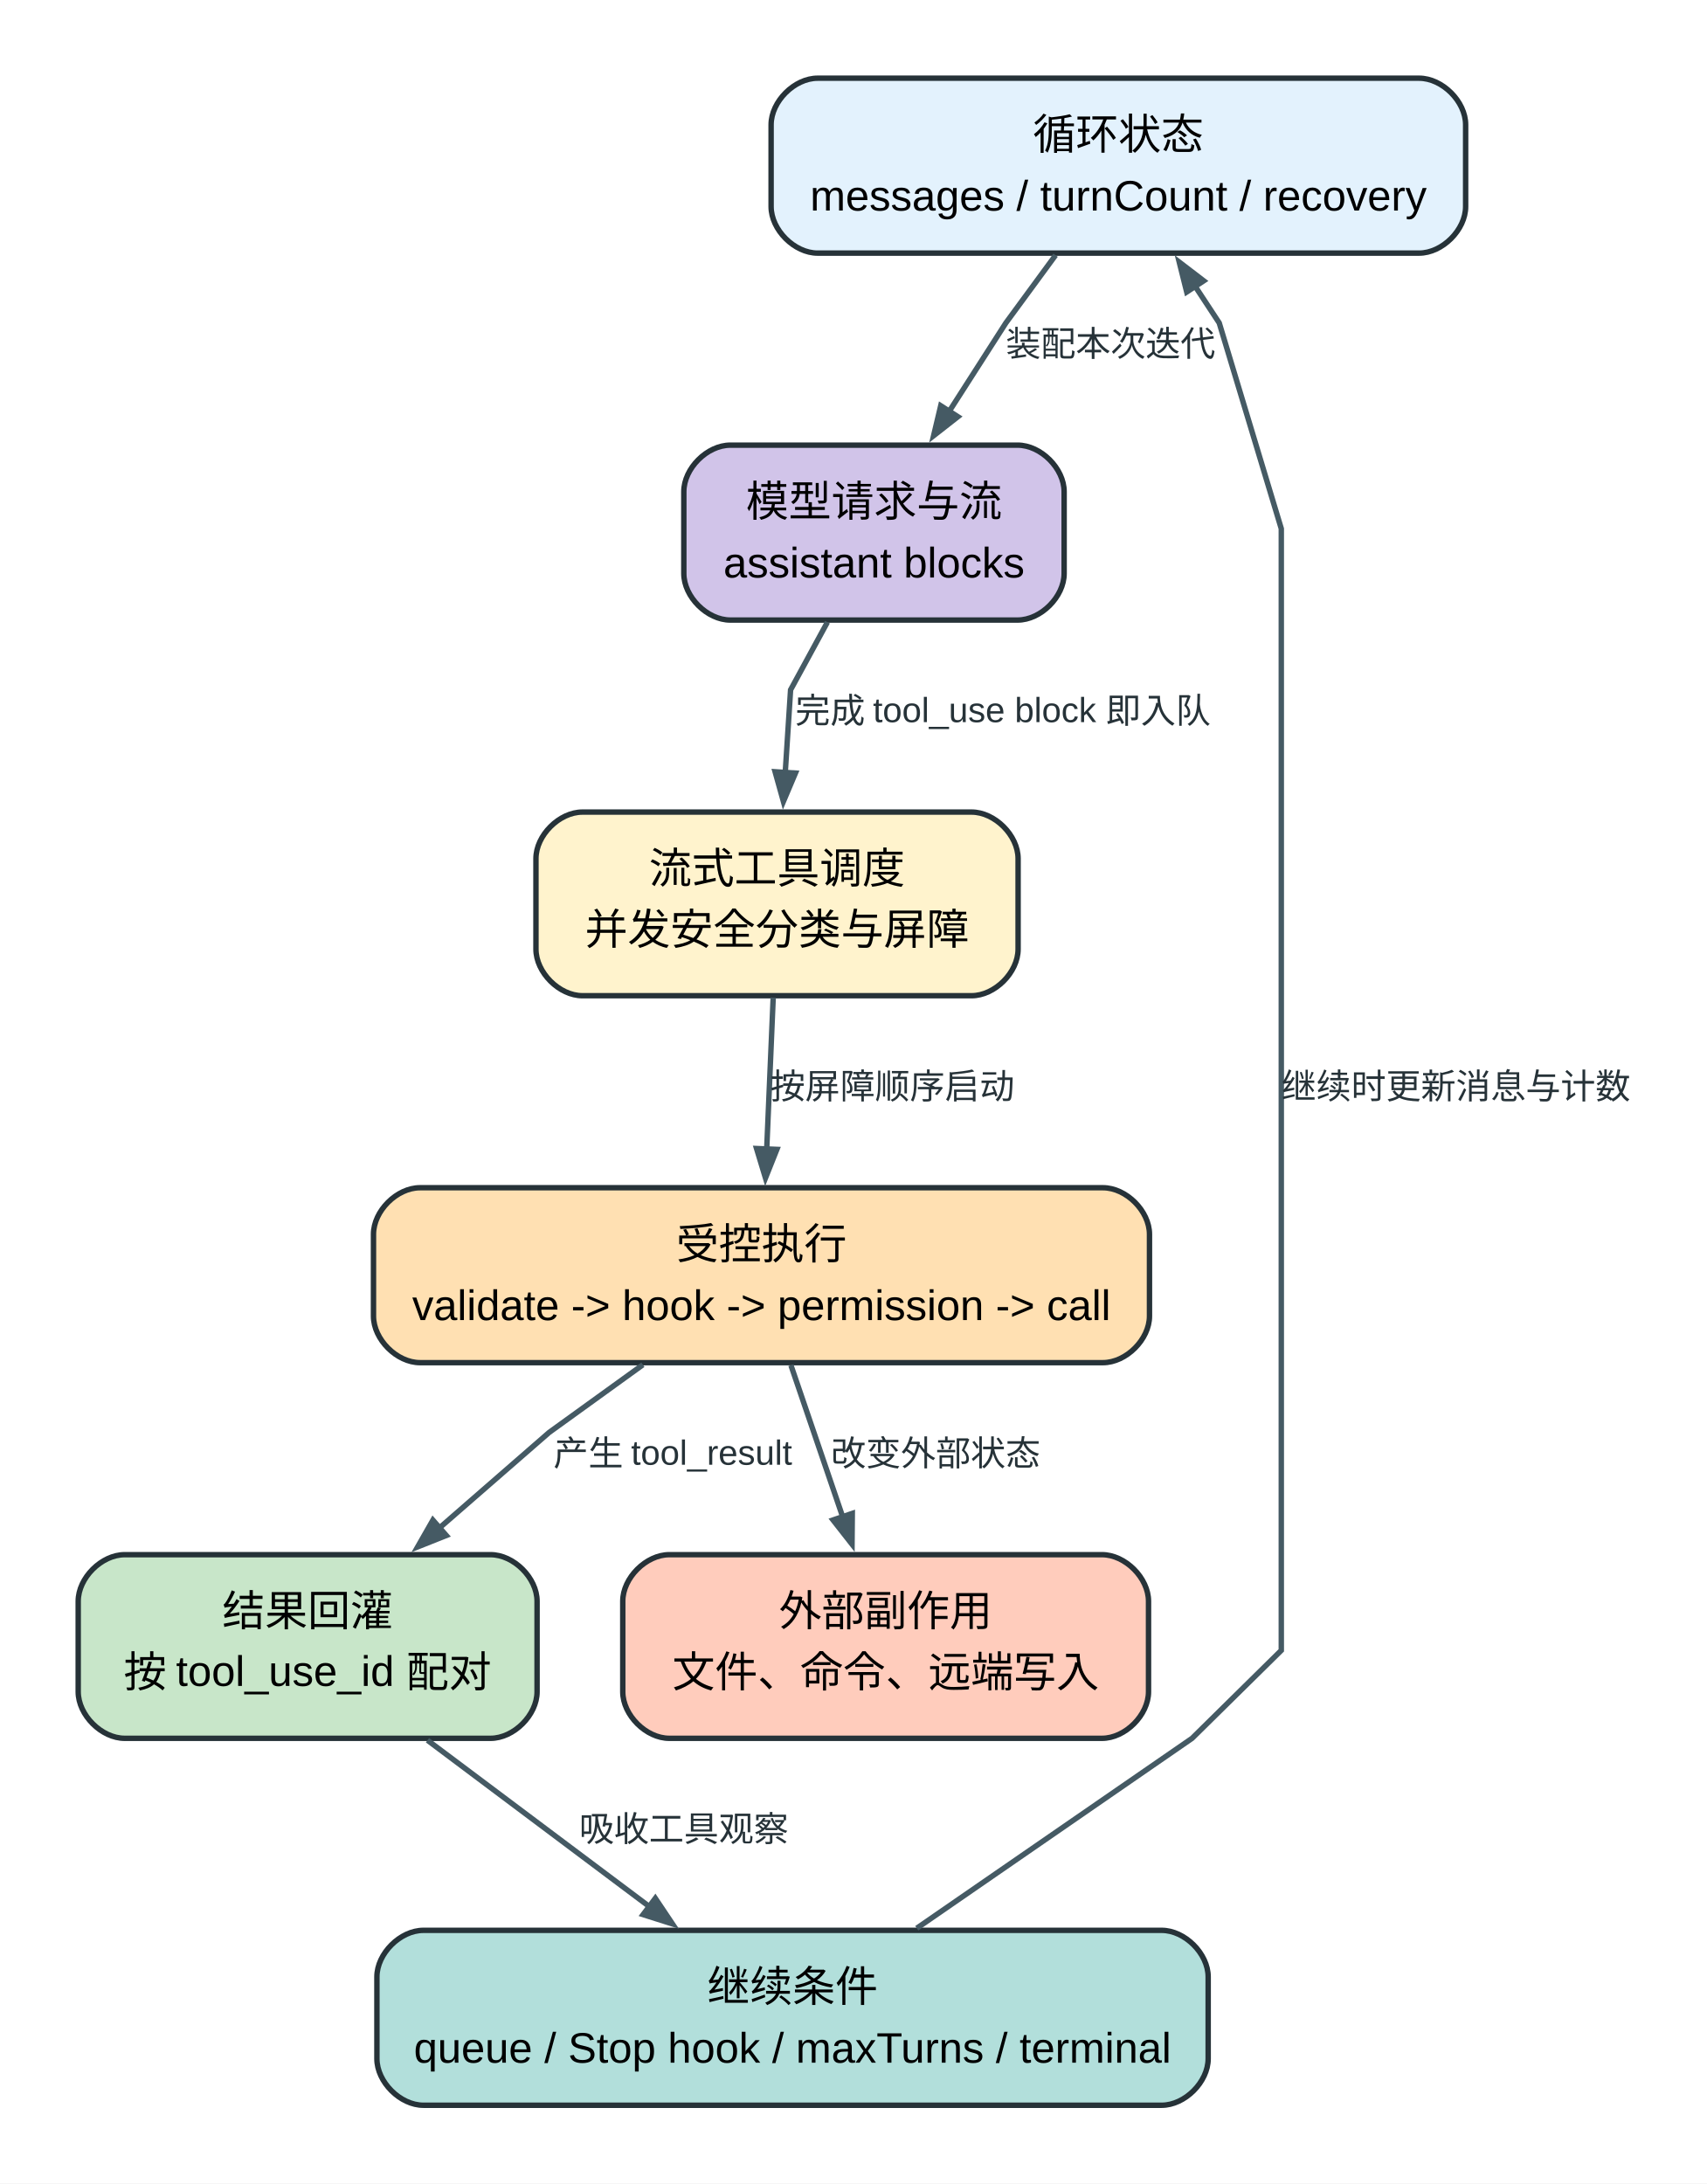
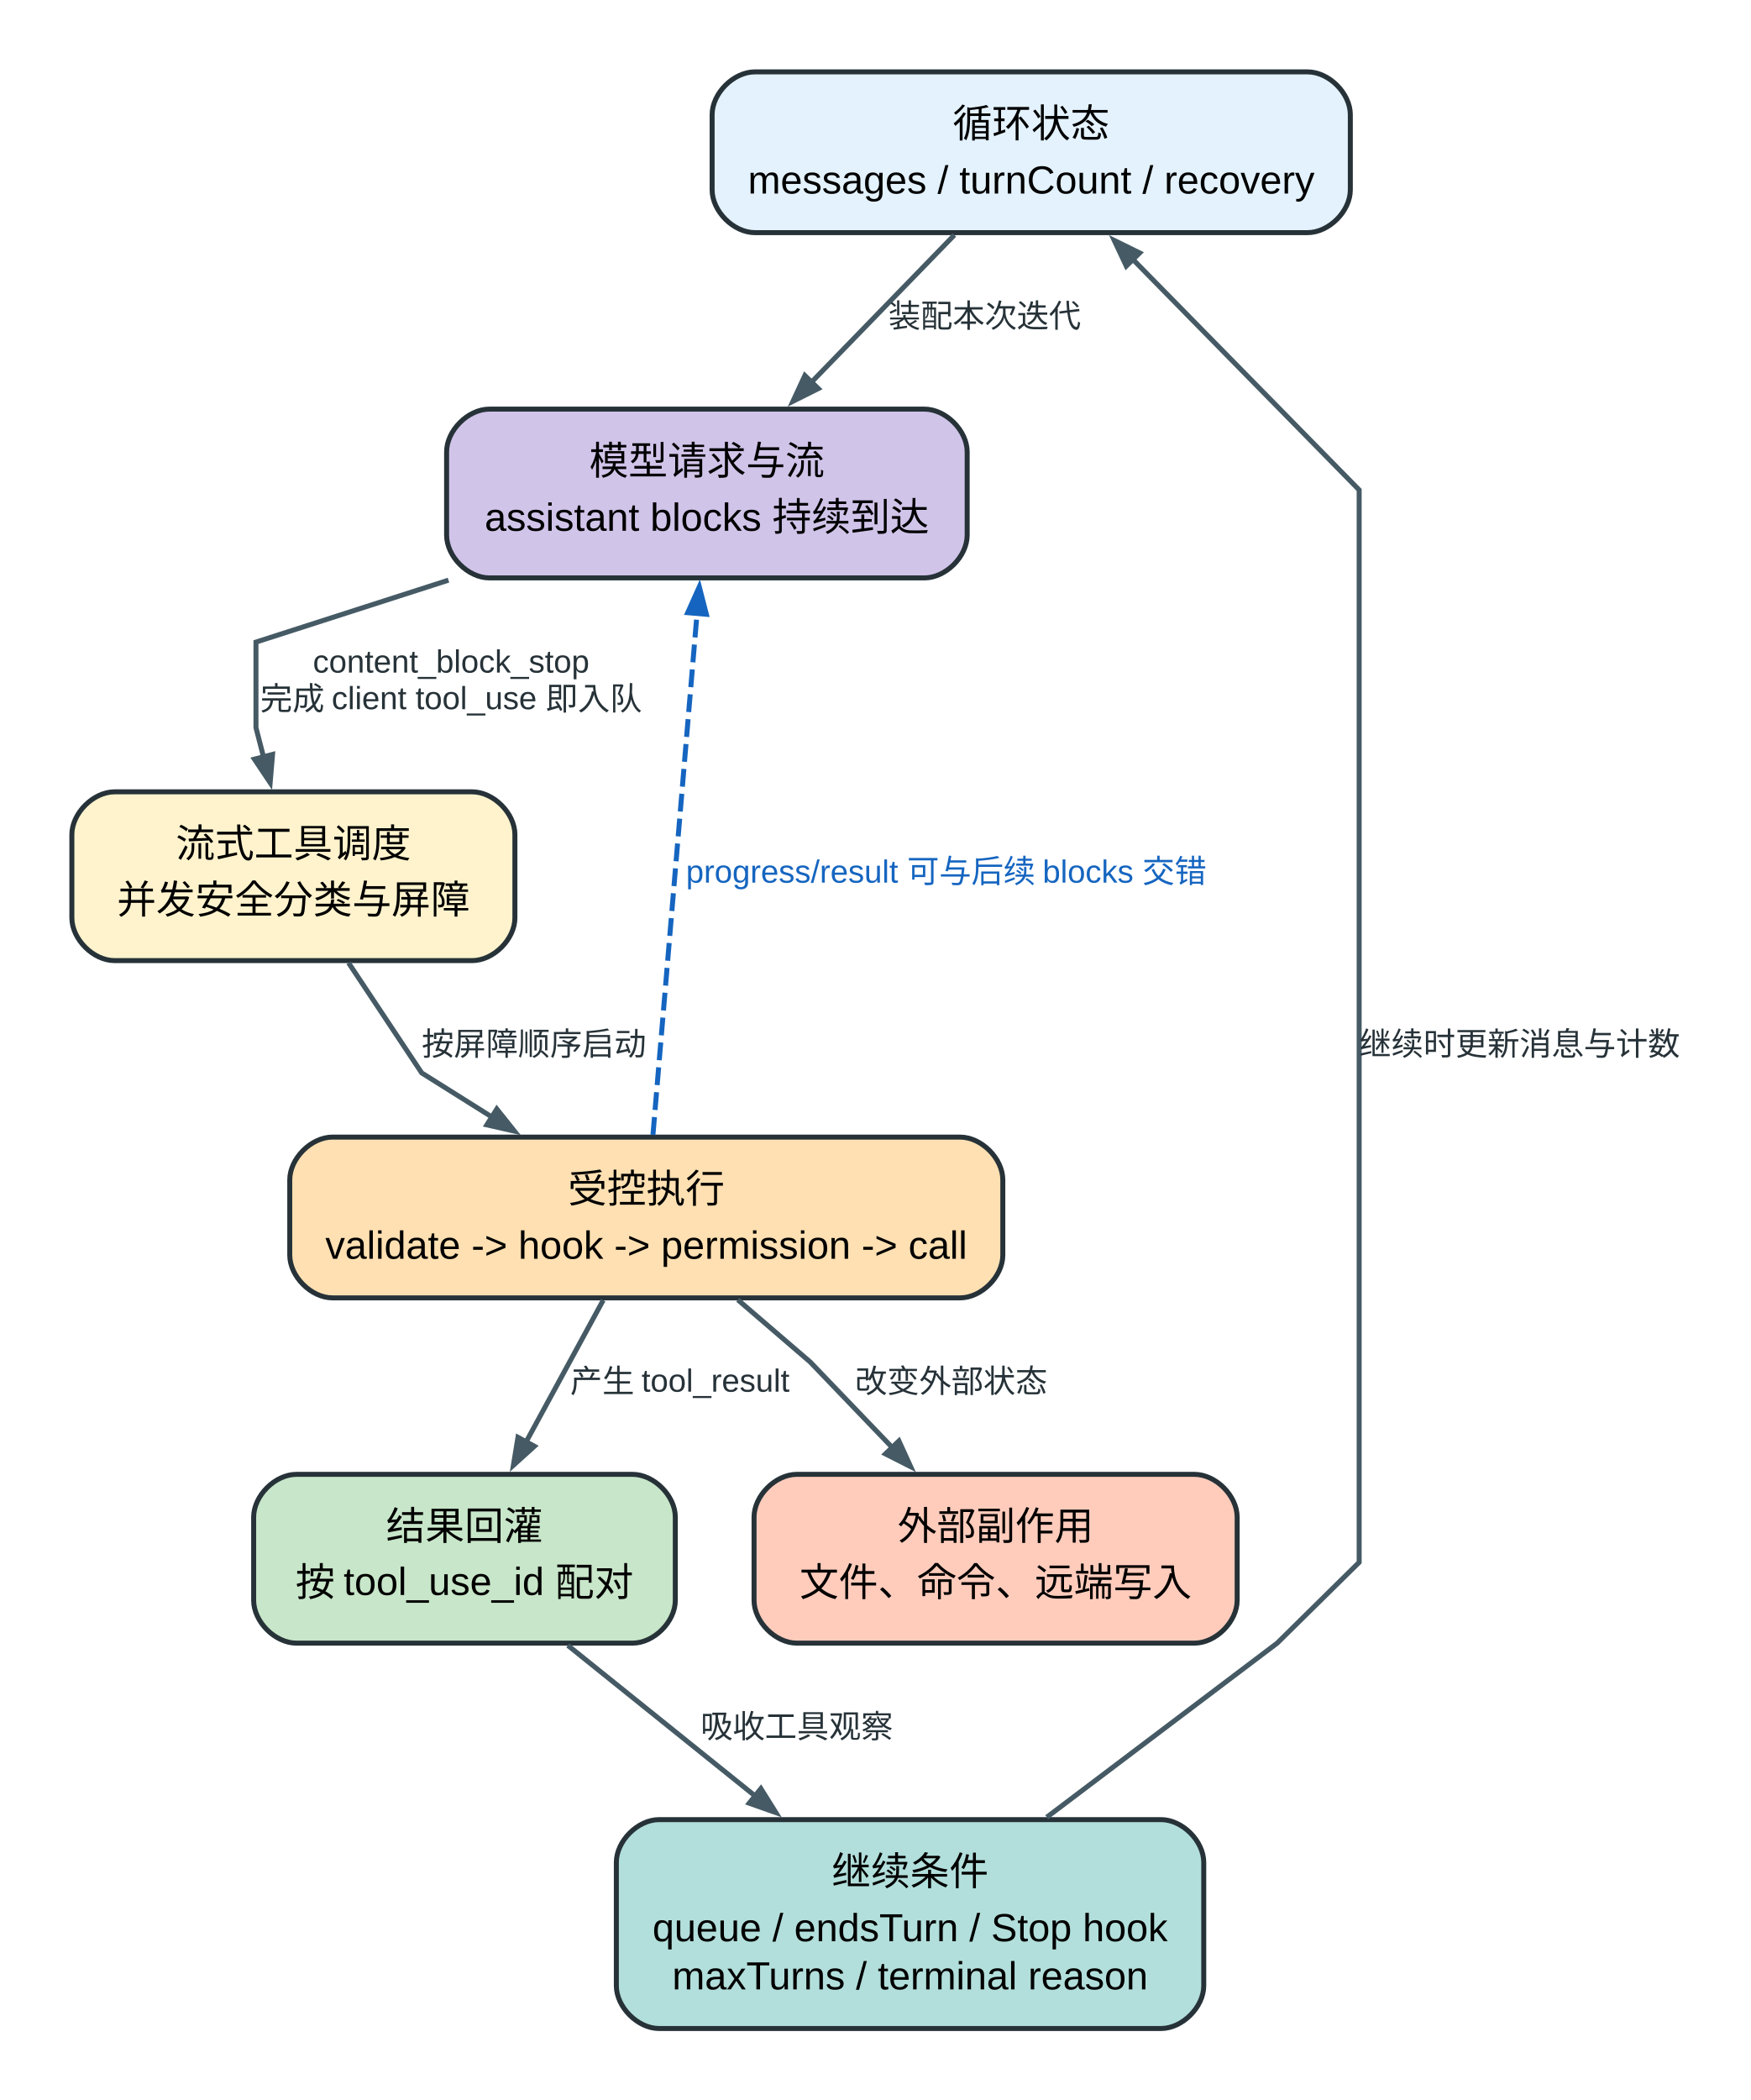
- <svg xmlns="http://www.w3.org/2000/svg" width="440pt" height="563pt" viewBox="0.00 0.00 440.00 563.00">
-   <g id="graph0" class="graph" transform="scale(1 1) rotate(0) translate(20.16 542.7)">
-     <polygon fill="#ffffff" stroke="none" points="-20.16,20.16 -20.16,-542.7 420.31,-542.7 420.31,20.16 -20.16,20.16" />
+ <svg xmlns="http://www.w3.org/2000/svg" width="491pt" height="589pt" viewBox="0.00 0.00 491.00 589.00">
+   <g id="graph0" class="graph" transform="scale(1 1) rotate(0) translate(20.16 568.95)">
+     <polygon fill="#ffffff" stroke="none" points="-20.16,20.16 -20.16,-568.95 471.31,-568.95 471.31,20.16 -20.16,20.16" />
    <g id="node1" class="node">
-       <path fill="#e3f2fd" stroke="#263238" stroke-width="1.4" d="M345.66,-522.54C345.66,-522.54 190.62,-522.54 190.62,-522.54 184.62,-522.54 178.62,-516.54 178.62,-510.54 178.62,-510.54 178.62,-489.45 178.62,-489.45 178.62,-483.45 184.62,-477.45 190.62,-477.45 190.62,-477.45 345.66,-477.45 345.66,-477.45 351.66,-477.45 357.66,-483.45 357.66,-489.45 357.66,-489.45 357.66,-510.54 357.66,-510.54 357.66,-516.54 351.66,-522.54 345.66,-522.54" />
-       <text xml:space="preserve" text-anchor="middle" x="268.14" y="-504.17" font-family="Arial, PingFang SC, Microsoft YaHei" font-size="11.00">循环状态</text>
-       <text xml:space="preserve" text-anchor="middle" x="268.14" y="-488.42" font-family="Arial, PingFang SC, Microsoft YaHei" font-size="11.00">messages / turnCount / recovery</text>
+       <path fill="#e3f2fd" stroke="#263238" stroke-width="1.4" d="M346.66,-548.79C346.66,-548.79 191.62,-548.79 191.62,-548.79 185.62,-548.79 179.62,-542.79 179.62,-536.79 179.62,-536.79 179.62,-515.7 179.62,-515.7 179.62,-509.7 185.62,-503.7 191.62,-503.7 191.62,-503.7 346.66,-503.7 346.66,-503.7 352.66,-503.7 358.66,-509.7 358.66,-515.7 358.66,-515.7 358.66,-536.79 358.66,-536.79 358.66,-542.79 352.66,-548.79 346.66,-548.79" />
+       <text xml:space="preserve" text-anchor="middle" x="269.14" y="-530.42" font-family="Arial, PingFang SC, Microsoft YaHei" font-size="11.00">循环状态</text>
+       <text xml:space="preserve" text-anchor="middle" x="269.14" y="-514.67" font-family="Arial, PingFang SC, Microsoft YaHei" font-size="11.00">messages / turnCount / recovery</text>
    </g>
    <g id="node2" class="node">
-       <path fill="#d1c4e9" stroke="#263238" stroke-width="1.4" d="M242.16,-427.95C242.16,-427.95 168.12,-427.95 168.12,-427.95 162.12,-427.95 156.12,-421.95 156.12,-415.95 156.12,-415.95 156.12,-394.86 156.12,-394.86 156.12,-388.86 162.12,-382.86 168.12,-382.86 168.12,-382.86 242.16,-382.86 242.16,-382.86 248.16,-382.86 254.16,-388.86 254.16,-394.86 254.16,-394.86 254.16,-415.95 254.16,-415.95 254.16,-421.95 248.16,-427.95 242.16,-427.95" />
-       <text xml:space="preserve" text-anchor="middle" x="205.14" y="-409.58" font-family="Arial, PingFang SC, Microsoft YaHei" font-size="11.00">模型请求与流</text>
-       <text xml:space="preserve" text-anchor="middle" x="205.14" y="-393.83" font-family="Arial, PingFang SC, Microsoft YaHei" font-size="11.00">assistant blocks</text>
+       <path fill="#d1c4e9" stroke="#263238" stroke-width="1.4" d="M239.17,-454.2C239.17,-454.2 117.12,-454.2 117.12,-454.2 111.12,-454.2 105.13,-448.2 105.13,-442.2 105.13,-442.2 105.13,-418.86 105.13,-418.86 105.13,-412.86 111.13,-406.86 117.13,-406.86 117.13,-406.86 239.17,-406.86 239.17,-406.86 245.17,-406.86 251.17,-412.86 251.17,-418.86 251.17,-418.86 251.17,-442.2 251.17,-442.2 251.17,-448.2 245.17,-454.2 239.17,-454.2" />
+       <text xml:space="preserve" text-anchor="middle" x="178.15" y="-435.83" font-family="Arial, PingFang SC, Microsoft YaHei" font-size="11.00">模型请求与流</text>
+       <text xml:space="preserve" text-anchor="middle" x="178.15" y="-420.08" font-family="Arial, PingFang SC, Microsoft YaHei" font-size="11.00">assistant blocks 持续到达</text>
    </g>
    <g id="edge1" class="edge">
-       <path fill="none" stroke="#455a64" stroke-width="1.4" d="M251.95,-476.91C245.31,-467.85 239.14,-459.45 239.14,-459.45 239.14,-459.45 232.11,-448.47 224.43,-436.5" />
-       <polygon fill="#455a64" stroke="#455a64" stroke-width="1.4" points="226.77,-435.28 220.51,-430.38 222.35,-438.11 226.77,-435.28" />
-       <text xml:space="preserve" text-anchor="middle" x="266.14" y="-450.9" font-family="Arial, PingFang SC, Microsoft YaHei" font-size="9.00" fill="#263238">装配本次迭代</text>
+       <path fill="none" stroke="#455a64" stroke-width="1.4" d="M247.58,-503.04C235.58,-490.68 220.49,-475.14 207.44,-461.7" />
+       <polygon fill="#455a64" stroke="#455a64" stroke-width="1.4" points="209.41,-459.96 202.3,-456.41 205.64,-463.62 209.41,-459.96" />
+       <text xml:space="preserve" text-anchor="middle" x="256.09" y="-477.15" font-family="Arial, PingFang SC, Microsoft YaHei" font-size="9.00" fill="#263238">装配本次迭代</text>
    </g>
    <g id="node3" class="node">
-       <path fill="#fff3cd" stroke="#263238" stroke-width="1.4" d="M230.29,-333.36C230.29,-333.36 130,-333.36 130,-333.36 124,-333.36 118,-327.36 118,-321.36 118,-321.36 118,-298.02 118,-298.02 118,-292.02 124,-286.02 130,-286.02 130,-286.02 230.29,-286.02 230.29,-286.02 236.29,-286.02 242.29,-292.02 242.29,-298.02 242.29,-298.02 242.29,-321.36 242.29,-321.36 242.29,-327.36 236.29,-333.36 230.29,-333.36" />
-       <text xml:space="preserve" text-anchor="middle" x="180.14" y="-314.99" font-family="Arial, PingFang SC, Microsoft YaHei" font-size="11.00">流式工具调度</text>
-       <text xml:space="preserve" text-anchor="middle" x="180.14" y="-299.24" font-family="Arial, PingFang SC, Microsoft YaHei" font-size="11.00">并发安全分类与屏障</text>
+       <path fill="#fff3cd" stroke="#263238" stroke-width="1.4" d="M112.29,-346.86C112.29,-346.86 12,-346.86 12,-346.86 6,-346.86 0,-340.86 0,-334.86 0,-334.86 0,-311.52 0,-311.52 0,-305.52 6,-299.52 12,-299.52 12,-299.52 112.29,-299.52 112.29,-299.52 118.29,-299.52 124.29,-305.52 124.29,-311.52 124.29,-311.52 124.29,-334.86 124.29,-334.86 124.29,-340.86 118.29,-346.86 112.29,-346.86" />
+       <text xml:space="preserve" text-anchor="middle" x="62.15" y="-328.49" font-family="Arial, PingFang SC, Microsoft YaHei" font-size="11.00">流式工具调度</text>
+       <text xml:space="preserve" text-anchor="middle" x="62.15" y="-312.74" font-family="Arial, PingFang SC, Microsoft YaHei" font-size="11.00">并发安全分类与屏障</text>
    </g>
    <g id="edge2" class="edge">
-       <path fill="none" stroke="#455a64" stroke-width="1.4" d="M193.14,-382.32C188.21,-373.26 183.64,-364.86 183.64,-364.86 183.64,-364.86 182.99,-354.77 182.25,-343.3" />
-       <polygon fill="#455a64" stroke="#455a64" stroke-width="1.4" points="184.89,-343.41 181.79,-336.09 179.65,-343.75 184.89,-343.41" />
-       <text xml:space="preserve" text-anchor="middle" x="238.39" y="-356.31" font-family="Arial, PingFang SC, Microsoft YaHei" font-size="9.00" fill="#263238">完成 tool_use block 即入队</text>
+       <path fill="none" stroke="#455a64" stroke-width="1.4" d="M105.66,-406.23C77.39,-397.14 51.65,-388.86 51.65,-388.86 51.65,-388.86 51.65,-364.86 51.65,-364.86 51.65,-364.86 52.53,-361.43 53.79,-356.57" />
+       <polygon fill="#455a64" stroke="#455a64" stroke-width="1.4" points="56.3,-357.35 55.63,-349.43 51.21,-356.03 56.3,-357.35" />
+       <text xml:space="preserve" text-anchor="middle" x="106.4" y="-380.31" font-family="Arial, PingFang SC, Microsoft YaHei" font-size="9.00" fill="#263238">content_block_stop</text>
+       <text xml:space="preserve" text-anchor="middle" x="106.4" y="-369.81" font-family="Arial, PingFang SC, Microsoft YaHei" font-size="9.00" fill="#263238">完成 client tool_use 即入队</text>
    </g>
    <g id="node4" class="node">
-       <path fill="#ffe0b2" stroke="#263238" stroke-width="1.4" d="M264.16,-236.52C264.16,-236.52 88.12,-236.52 88.12,-236.52 82.12,-236.52 76.12,-230.52 76.12,-224.52 76.12,-224.52 76.12,-203.43 76.12,-203.43 76.12,-197.43 82.12,-191.43 88.12,-191.43 88.12,-191.43 264.16,-191.43 264.16,-191.43 270.16,-191.43 276.16,-197.43 276.16,-203.43 276.16,-203.43 276.16,-224.52 276.16,-224.52 276.16,-230.52 270.16,-236.52 264.16,-236.52" />
-       <text xml:space="preserve" text-anchor="middle" x="176.14" y="-218.15" font-family="Arial, PingFang SC, Microsoft YaHei" font-size="11.00">受控执行</text>
-       <text xml:space="preserve" text-anchor="middle" x="176.14" y="-202.4" font-family="Arial, PingFang SC, Microsoft YaHei" font-size="11.00">validate -&gt; hook -&gt; permission -&gt; call</text>
+       <path fill="#ffe0b2" stroke="#263238" stroke-width="1.4" d="M249.17,-250.02C249.17,-250.02 73.12,-250.02 73.12,-250.02 67.12,-250.02 61.13,-244.02 61.13,-238.02 61.13,-238.02 61.13,-216.93 61.13,-216.93 61.13,-210.93 67.13,-204.93 73.13,-204.93 73.13,-204.93 249.17,-204.93 249.17,-204.93 255.17,-204.93 261.17,-210.93 261.17,-216.93 261.17,-216.93 261.17,-238.02 261.17,-238.02 261.17,-244.02 255.17,-250.02 249.17,-250.02" />
+       <text xml:space="preserve" text-anchor="middle" x="161.15" y="-231.65" font-family="Arial, PingFang SC, Microsoft YaHei" font-size="11.00">受控执行</text>
+       <text xml:space="preserve" text-anchor="middle" x="161.15" y="-215.9" font-family="Arial, PingFang SC, Microsoft YaHei" font-size="11.00">validate -&gt; hook -&gt; permission -&gt; call</text>
    </g>
    <g id="edge3" class="edge">
-       <path fill="none" stroke="#455a64" stroke-width="1.4" d="M179.16,-285.52C178.65,-273.69 178.03,-259.12 177.48,-246.3" />
-       <polygon fill="#455a64" stroke="#455a64" stroke-width="1.4" points="180.11,-246.41 177.17,-239.03 174.87,-246.63 180.11,-246.41" />
-       <text xml:space="preserve" text-anchor="middle" x="209.88" y="-259.47" font-family="Arial, PingFang SC, Microsoft YaHei" font-size="9.00" fill="#263238">按屏障顺序启动</text>
+       <path fill="none" stroke="#455a64" stroke-width="1.4" d="M77.62,-298.9C87.38,-284.22 98.15,-268.02 98.15,-268.02 98.15,-268.02 106.98,-262.47 118.04,-255.53" />
+       <polygon fill="#455a64" stroke="#455a64" stroke-width="1.4" points="119.21,-257.9 124.17,-251.69 116.42,-253.45 119.21,-257.9" />
+       <text xml:space="preserve" text-anchor="middle" x="129.65" y="-272.97" font-family="Arial, PingFang SC, Microsoft YaHei" font-size="9.00" fill="#263238">按屏障顺序启动</text>
+     </g>
+     <g id="edge4" class="edge">
+       <path fill="none" stroke="#1565c0" stroke-width="1.4" stroke-dasharray="5,2" d="M163.02,-250.66C166.02,-286.12 171.91,-355.76 175.39,-396.91" />
+       <polygon fill="#1565c0" stroke="#1565c0" stroke-width="1.4" points="172.77,-397.1 176.02,-404.36 178,-396.66 172.77,-397.1" />
+       <text xml:space="preserve" text-anchor="middle" x="245.31" y="-321.39" font-family="Arial, PingFang SC, Microsoft YaHei" font-size="9.00" fill="#1565c0">progress/result 可与后续 blocks 交错</text>
    </g>
    <g id="node5" class="node">
-       <path fill="#c8e6c9" stroke="#263238" stroke-width="1.4" d="M106.29,-141.93C106.29,-141.93 12,-141.93 12,-141.93 6,-141.93 0,-135.93 0,-129.93 0,-129.93 0,-106.59 0,-106.59 0,-100.59 6,-94.59 12,-94.59 12,-94.59 106.29,-94.59 106.29,-94.59 112.29,-94.59 118.29,-100.59 118.29,-106.59 118.29,-106.59 118.29,-129.93 118.29,-129.93 118.29,-135.93 112.29,-141.93 106.29,-141.93" />
-       <text xml:space="preserve" text-anchor="middle" x="59.14" y="-123.56" font-family="Arial, PingFang SC, Microsoft YaHei" font-size="11.00">结果回灌</text>
-       <text xml:space="preserve" text-anchor="middle" x="59.14" y="-107.81" font-family="Arial, PingFang SC, Microsoft YaHei" font-size="11.00">按 tool_use_id 配对</text>
+       <path fill="#c8e6c9" stroke="#263238" stroke-width="1.4" d="M157.29,-155.43C157.29,-155.43 63,-155.43 63,-155.43 57,-155.43 51,-149.43 51,-143.43 51,-143.43 51,-120.09 51,-120.09 51,-114.09 57,-108.09 63,-108.09 63,-108.09 157.29,-108.09 157.29,-108.09 163.29,-108.09 169.29,-114.09 169.29,-120.09 169.29,-120.09 169.29,-143.43 169.29,-143.43 169.29,-149.43 163.29,-155.43 157.29,-155.43" />
+       <text xml:space="preserve" text-anchor="middle" x="110.15" y="-137.06" font-family="Arial, PingFang SC, Microsoft YaHei" font-size="11.00">结果回灌</text>
+       <text xml:space="preserve" text-anchor="middle" x="110.15" y="-121.31" font-family="Arial, PingFang SC, Microsoft YaHei" font-size="11.00">按 tool_use_id 配对</text>
+     </g>
+     <g id="edge6" class="edge">
+       <path fill="none" stroke="#455a64" stroke-width="1.4" d="M149.06,-204.27C142.58,-192.37 134.49,-177.5 127.37,-164.41" />
+       <polygon fill="#455a64" stroke="#455a64" stroke-width="1.4" points="129.76,-163.31 123.87,-157.98 125.15,-165.82 129.76,-163.31" />
+       <text xml:space="preserve" text-anchor="middle" x="170.57" y="-178.38" font-family="Arial, PingFang SC, Microsoft YaHei" font-size="9.00" fill="#263238">产生 tool_result</text>
+     </g>
+     <g id="node7" class="node">
+       <path fill="#ffccbc" stroke="#263238" stroke-width="1.4" d="M314.91,-155.43C314.91,-155.43 203.38,-155.43 203.38,-155.43 197.38,-155.43 191.38,-149.43 191.38,-143.43 191.38,-143.43 191.38,-120.09 191.38,-120.09 191.38,-114.09 197.38,-108.09 203.38,-108.09 203.38,-108.09 314.91,-108.09 314.91,-108.09 320.91,-108.09 326.91,-114.09 326.91,-120.09 326.91,-120.09 326.91,-143.43 326.91,-143.43 326.91,-149.43 320.91,-155.43 314.91,-155.43" />
+       <text xml:space="preserve" text-anchor="middle" x="259.14" y="-137.06" font-family="Arial, PingFang SC, Microsoft YaHei" font-size="11.00">外部副作用</text>
+       <text xml:space="preserve" text-anchor="middle" x="259.14" y="-121.31" font-family="Arial, PingFang SC, Microsoft YaHei" font-size="11.00">文件、命令、远端写入</text>
    </g>
    <g id="edge5" class="edge">
-       <path fill="none" stroke="#455a64" stroke-width="1.4" d="M145.57,-190.89C133.03,-181.83 121.39,-173.43 121.39,-173.43 121.39,-173.43 107.65,-161.47 93.07,-148.78" />
-       <polygon fill="#455a64" stroke="#455a64" stroke-width="1.4" points="94.89,-146.88 87.5,-143.94 91.44,-150.84 94.89,-146.88" />
-       <text xml:space="preserve" text-anchor="middle" x="153.27" y="-164.88" font-family="Arial, PingFang SC, Microsoft YaHei" font-size="9.00" fill="#263238">产生 tool_result</text>
-     </g>
-     <g id="node7" class="node">
-       <path fill="#ffccbc" stroke="#263238" stroke-width="1.4" d="M263.91,-141.93C263.91,-141.93 152.38,-141.93 152.38,-141.93 146.38,-141.93 140.38,-135.93 140.38,-129.93 140.38,-129.93 140.38,-106.59 140.38,-106.59 140.38,-100.59 146.38,-94.59 152.38,-94.59 152.38,-94.59 263.91,-94.59 263.91,-94.59 269.91,-94.59 275.91,-100.59 275.91,-106.59 275.91,-106.59 275.91,-129.93 275.91,-129.93 275.91,-135.93 269.91,-141.93 263.91,-141.93" />
-       <text xml:space="preserve" text-anchor="middle" x="208.14" y="-123.56" font-family="Arial, PingFang SC, Microsoft YaHei" font-size="11.00">外部副作用</text>
-       <text xml:space="preserve" text-anchor="middle" x="208.14" y="-107.81" font-family="Arial, PingFang SC, Microsoft YaHei" font-size="11.00">文件、命令、远端写入</text>
-     </g>
-     <g id="edge4" class="edge">
-       <path fill="none" stroke="#455a64" stroke-width="1.4" d="M183.73,-190.77C187.71,-179.09 192.67,-164.57 197.08,-151.66" />
-       <polygon fill="#455a64" stroke="#455a64" stroke-width="1.4" points="199.55,-152.57 199.48,-144.62 194.58,-150.87 199.55,-152.57" />
-       <text xml:space="preserve" text-anchor="middle" x="221.06" y="-164.88" font-family="Arial, PingFang SC, Microsoft YaHei" font-size="9.00" fill="#263238">改变外部状态</text>
+       <path fill="none" stroke="#455a64" stroke-width="1.4" d="M186.83,-204.39C197.37,-195.33 207.15,-186.93 207.15,-186.93 207.15,-186.93 218.22,-175.4 230.14,-162.97" />
+       <polygon fill="#455a64" stroke="#455a64" stroke-width="1.4" points="232.02,-164.8 235.32,-157.58 228.24,-161.17 232.02,-164.8" />
+       <text xml:space="preserve" text-anchor="middle" x="246.71" y="-178.38" font-family="Arial, PingFang SC, Microsoft YaHei" font-size="9.00" fill="#263238">改变外部状态</text>
    </g>
    <g id="node6" class="node">
-       <path fill="#b2dfdb" stroke="#263238" stroke-width="1.4" d="M279.29,-45.09C279.29,-45.09 89,-45.09 89,-45.09 83,-45.09 77,-39.09 77,-33.09 77,-33.09 77,-12 77,-12 77,-6 83,0 89,0 89,0 279.29,0 279.29,0 285.29,0 291.29,-6 291.29,-12 291.29,-12 291.29,-33.09 291.29,-33.09 291.29,-39.09 285.29,-45.09 279.29,-45.09" />
-       <text xml:space="preserve" text-anchor="middle" x="184.14" y="-26.72" font-family="Arial, PingFang SC, Microsoft YaHei" font-size="11.00">继续条件</text>
-       <text xml:space="preserve" text-anchor="middle" x="184.14" y="-10.97" font-family="Arial, PingFang SC, Microsoft YaHei" font-size="11.00">queue / Stop hook / maxTurns / terminal</text>
-     </g>
-     <g id="edge6" class="edge">
-       <path fill="none" stroke="#455a64" stroke-width="1.4" d="M90.04,-94.09C107.38,-81.1 129.11,-64.81 147.32,-51.15" />
-       <polygon fill="#455a64" stroke="#455a64" stroke-width="1.4" points="148.77,-53.35 153.19,-46.75 145.62,-49.15 148.77,-53.35" />
-       <text xml:space="preserve" text-anchor="middle" x="156.13" y="-68.04" font-family="Arial, PingFang SC, Microsoft YaHei" font-size="9.00" fill="#263238">吸收工具观察</text>
+       <path fill="#b2dfdb" stroke="#263238" stroke-width="1.4" d="M305.54,-58.59C305.54,-58.59 164.75,-58.59 164.75,-58.59 158.75,-58.59 152.75,-52.59 152.75,-46.59 152.75,-46.59 152.75,-12 152.75,-12 152.75,-6 158.75,0 164.75,0 164.75,0 305.54,0 305.54,0 311.54,0 317.54,-6 317.54,-12 317.54,-12 317.54,-46.59 317.54,-46.59 317.54,-52.59 311.54,-58.59 305.54,-58.59" />
+       <text xml:space="preserve" text-anchor="middle" x="235.15" y="-40.22" font-family="Arial, PingFang SC, Microsoft YaHei" font-size="11.00">继续条件</text>
+       <text xml:space="preserve" text-anchor="middle" x="235.15" y="-24.47" font-family="Arial, PingFang SC, Microsoft YaHei" font-size="11.00">queue / endsTurn / Stop hook</text>
+       <text xml:space="preserve" text-anchor="middle" x="235.15" y="-10.97" font-family="Arial, PingFang SC, Microsoft YaHei" font-size="11.00">maxTurns / terminal reason</text>
    </g>
    <g id="edge7" class="edge">
-       <path fill="none" stroke="#455a64" stroke-width="1.4" d="M216.17,-45.63C246.41,-66.49 287.14,-94.59 287.14,-94.59 287.14,-94.59 310.14,-117.26 310.14,-117.26 310.14,-406.41 310.14,-406.41 310.14,-406.41 310.14,-406.41 294.14,-459.45 294.14,-459.45 294.14,-459.45 291.41,-463.6 287.72,-469.22" />
-       <polygon fill="#455a64" stroke="#455a64" stroke-width="1.4" points="285.76,-467.43 283.83,-475.14 290.14,-470.31 285.76,-467.43" />
-       <text xml:space="preserve" text-anchor="middle" x="355.14" y="-259.47" font-family="Arial, PingFang SC, Microsoft YaHei" font-size="9.00" fill="#263238">继续时更新消息与计数</text>
+       <path fill="none" stroke="#455a64" stroke-width="1.4" d="M139.14,-107.46C154.79,-94.88 174.42,-79.1 191.84,-65.1" />
+       <polygon fill="#455a64" stroke="#455a64" stroke-width="1.4" points="193.3,-67.29 197.51,-60.55 190.02,-63.2 193.3,-67.29" />
+       <text xml:space="preserve" text-anchor="middle" x="203.39" y="-81.54" font-family="Arial, PingFang SC, Microsoft YaHei" font-size="9.00" fill="#263238">吸收工具观察</text>
+     </g>
+     <g id="edge8" class="edge">
+       <path fill="none" stroke="#455a64" stroke-width="1.4" d="M273.5,-59.26C302.78,-81.38 338.14,-108.09 338.14,-108.09 338.14,-108.09 361.14,-130.76 361.14,-130.76 361.14,-431.53 361.14,-431.53 361.14,-431.53 361.14,-431.53 324.61,-468.75 297.59,-496.27" />
+       <polygon fill="#455a64" stroke="#455a64" stroke-width="1.4" points="295.81,-494.33 292.43,-501.52 299.56,-498.01 295.81,-494.33" />
+       <text xml:space="preserve" text-anchor="middle" x="406.14" y="-272.97" font-family="Arial, PingFang SC, Microsoft YaHei" font-size="9.00" fill="#263238">继续时更新消息与计数</text>
    </g>
  </g>
</svg>
